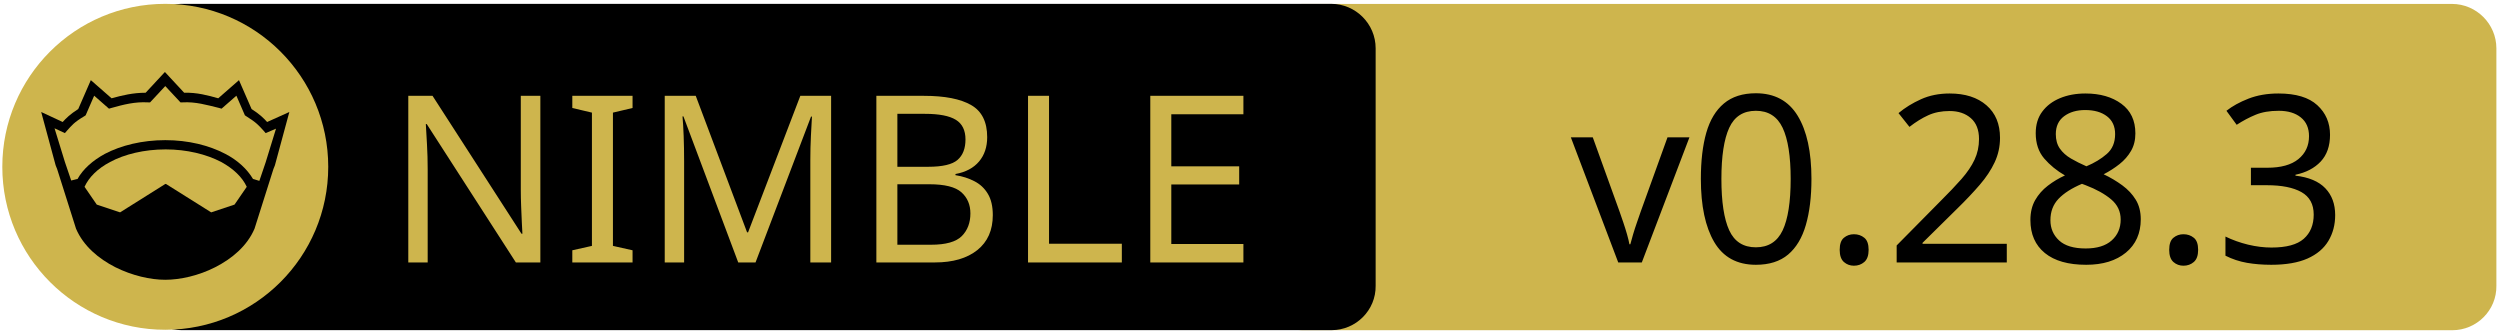
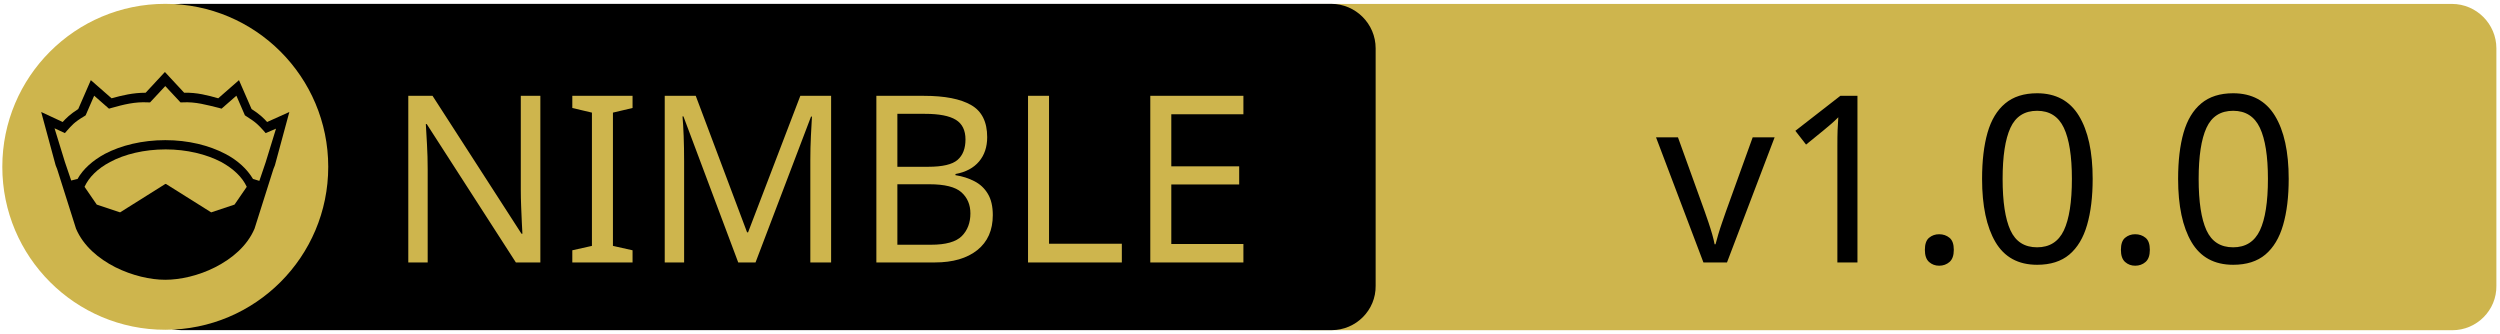
<svg xmlns="http://www.w3.org/2000/svg" xmlns:xlink="http://www.w3.org/1999/xlink" width="675" height="90" xml:space="preserve" version="1.1">
  <a xlink:href="https://github.com/izumiya-keisuke/pon2">
    <g>
      <path fill="#CEB54D" id="svg_15" d="m662.123,89.159l-310.5,0c-6.6,0 -12,-5.4 -12,-12l0,-64.1c0,-6.6 5.4,-12 12,-12l310.4,0c6.6,0 12,5.4 12,12l0,64.1c0.1,6.6 -5.3,12 -11.9,12z" />
      <path id="svg_1" d="m359.524,89.139l-310.5,0c-6.6,0 -12,-5.4 -12,-12l0,-64.1c0,-6.6 5.4,-12 12,-12l310.4,0c6.6,0 12,5.4 12,12l0,64.1c0.1,6.6 -5.3,12 -11.9,12z" />
      <rect id="svg_2" fill="none" height="45.9" width="315.3" class="st0" y="24.539" x="60.224" />
      <circle id="svg_4" fill="#CEB54D" r="44" cy="45.039" cx="44.624" class="st1" />
      <g id="XMLID_4_">
        <path id="svg_5" d="m78.124,30.239l-3.9,14.4l-0.4,1l-5.1,16.1c0,0 0,0 0,0c-2,4.7 -6.1,8.1 -10.6,10.4c-4.5,2.3 -9.5,3.4 -13.5,3.4c-4,0 -8.9,-1.1 -13.5,-3.4c-4.5,-2.3 -8.6,-5.7 -10.6,-10.4c0,0 0,0 0,0l-5.1,-16.1l-0.4,-1l-3.9,-14.4l5.8,2.7c0.9,-1 2,-2.1 4.2,-3.5l3.4,-7.8l5.6,4.9c2.9,-0.8 5.8,-1.5 9.2,-1.5l5.2,-5.6l5.2,5.6c3.4,-0.1 6.4,0.7 9.2,1.5l5.6,-4.9l3.4,7.8c2.2,1.4 3.3,2.5 4.2,3.5l6,-2.7z" />
        <g id="XMLID_6_">
          <g id="svg_6">
            <path id="svg_7" fill="#CEB54D" d="m66.624,50.439l-3.3,4.8l-6.3,2.1l-12.1,-7.6c-0.1,-0.1 -0.3,-0.1 -0.4,0l-12.1,7.6l-6.3,-2.1l-3.3,-4.8c1.2,-2.6 3.5,-4.9 6.9,-6.7c3.9,-2.1 9.2,-3.4 15,-3.4c5.7,0 11,1.3 15,3.4c3.3,1.8 5.7,4.1 6.9,6.7z" class="st1" />
          </g>
          <g id="svg_8" />
        </g>
        <g id="XMLID_5_">
          <g id="svg_9">
            <path id="svg_10" fill="#CEB54D" d="m74.524,34.739l-2.8,9.1l-1.7,5l-1.6,-0.5c0,0 -0.1,0 -0.1,0c-1.6,-2.7 -4.2,-5.1 -7.5,-6.8c-4.4,-2.3 -10,-3.7 -16.2,-3.7c-6.2,0 -11.9,1.4 -16.3,3.7c-3.3,1.8 -5.9,4.1 -7.4,6.8c0,0 -0.1,0 -0.1,0l-1.6,0.4l-1.7,-5l-2.8,-9.1l2.8,1.3l0.6,-0.7c1.2,-1.3 1.8,-2.2 4.7,-3.9l0.3,-0.2l2.3,-5.3l4,3.5l0.7,-0.2c3.2,-0.9 6.3,-1.7 9.8,-1.5l0.6,0l4.1,-4.4l4.1,4.4l0.6,0c3.5,-0.2 6.5,0.7 9.8,1.5l0.7,0.2l4,-3.5l2.3,5.3l0.3,0.2c2.9,1.8 3.5,2.6 4.7,3.9l0.6,0.7l2.8,-1.2z" class="st1" />
          </g>
          <g id="svg_11" />
        </g>
      </g>
      <text x="-442" y="-350.021" id="svg_16" font-size="63px" font-family="'PT Sans Caption', 'Tahoma', 'Helvetica Neue Medium', 'PT Sans', sans-serif" fill="#CEB54D" class="st1 st2 st3" transform="matrix(1 0 0 1 546.13 420.879)">NIMBLE</text>
-       <text x="-122.0" y="-350.012" id="svg_17" font-size="63.012px" font-family="'PT Sans Caption', 'Tahoma', 'Helvetica Neue Medium', 'PT Sans', sans-serif" fill="#000000" class="st1 st2 st3" transform="matrix(1 0 0 1 546.13 420.879)">v0.28.3</text>
+       <text x="-99.0" y="-350.012" id="svg_17" font-size="63.012px" font-family="'PT Sans Caption', 'Tahoma', 'Helvetica Neue Medium', 'PT Sans', sans-serif" fill="#000000" class="st1 st2 st3" transform="matrix(1 0 0 1 546.13 420.879)">v1.0.0</text>
    </g>
  </a>
</svg>
